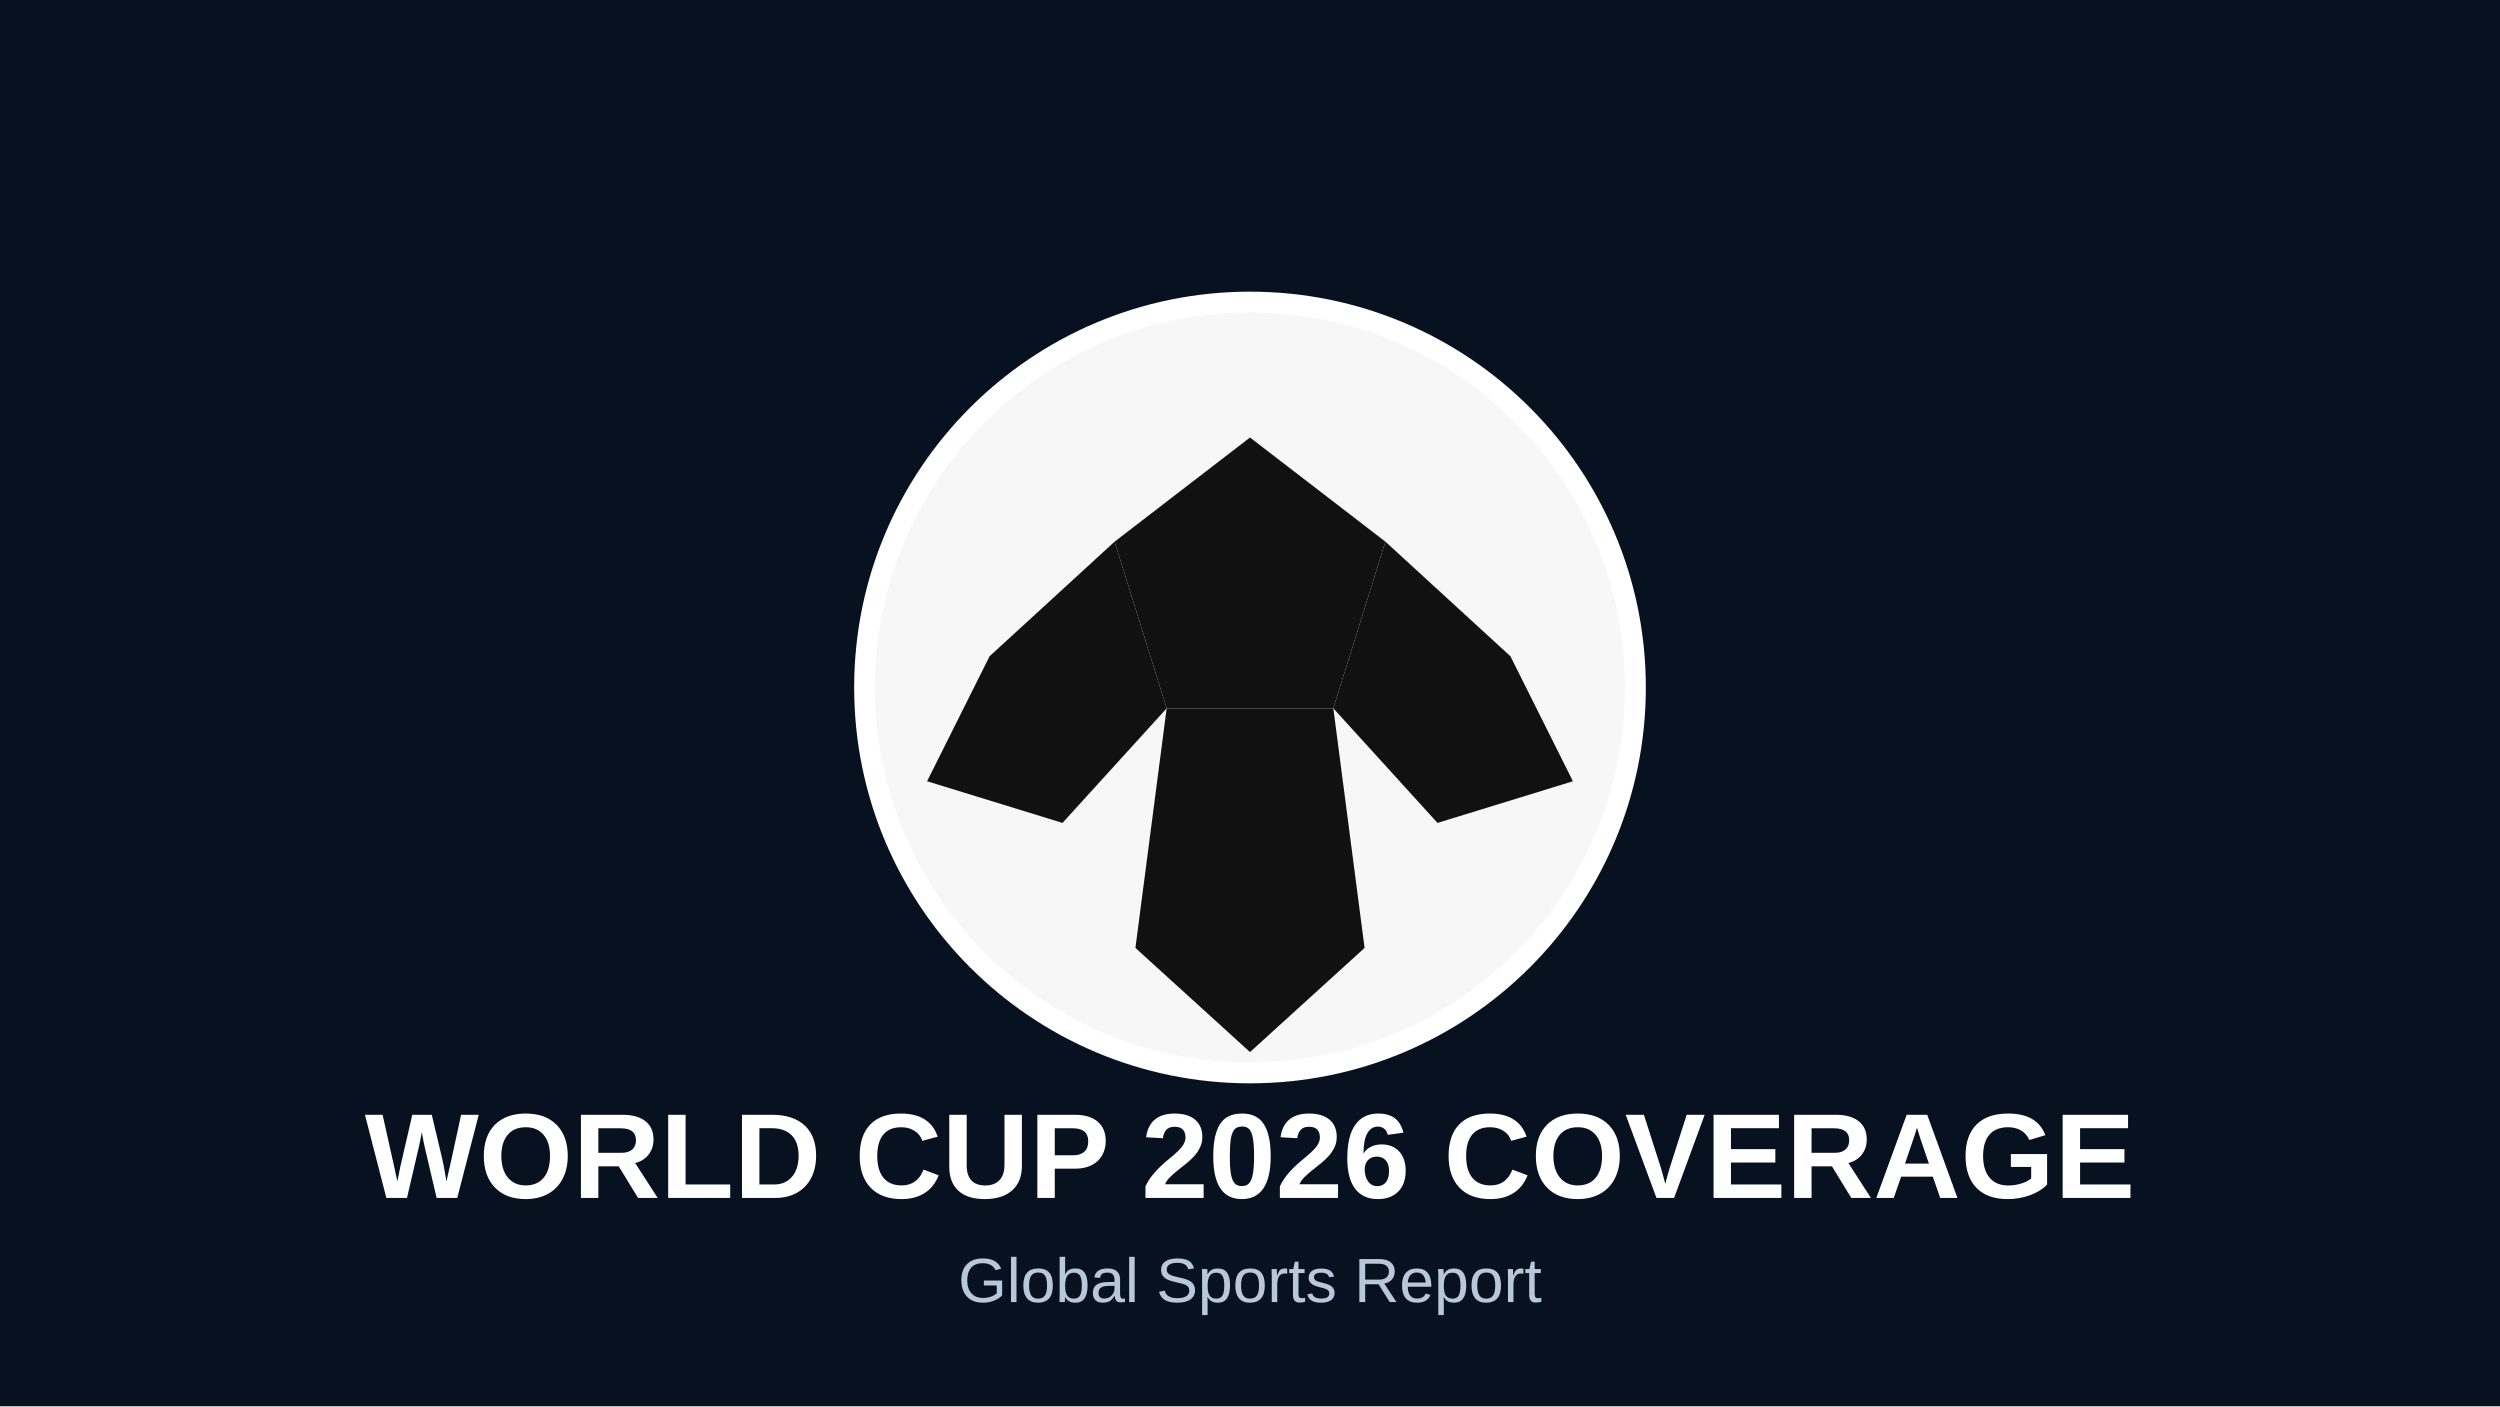
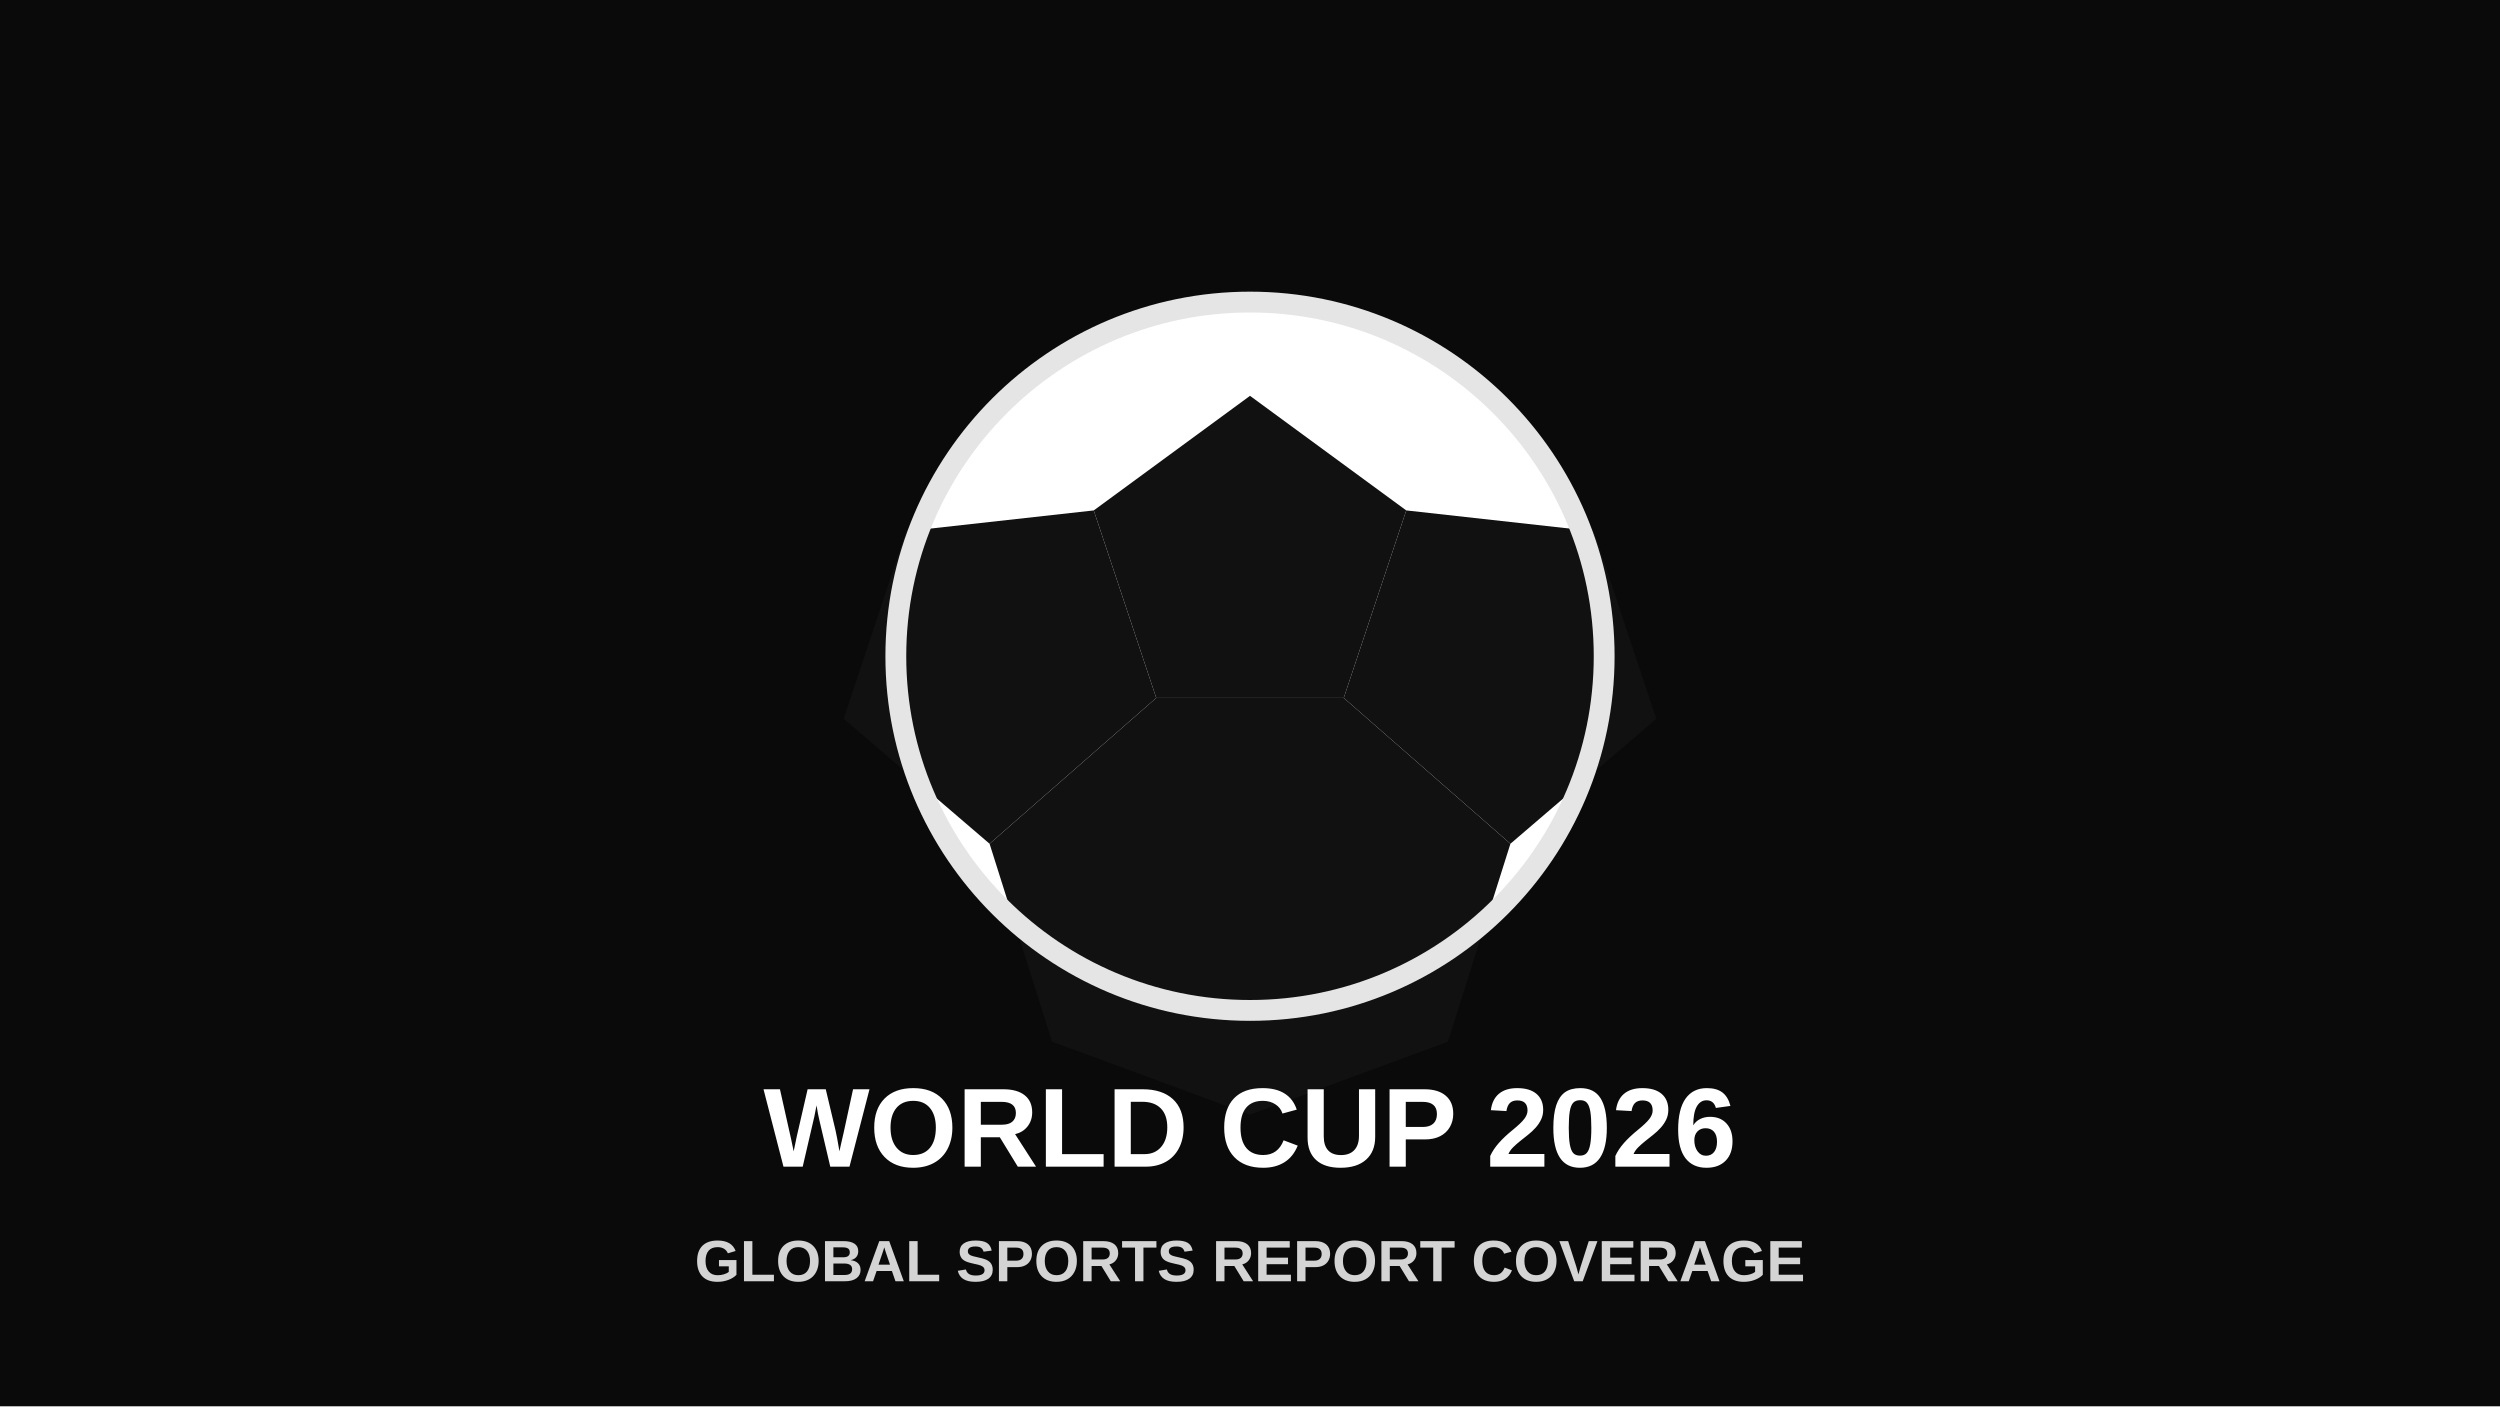
- <svg xmlns="http://www.w3.org/2000/svg" viewBox="0 0 1200 675">
-   <rect width="1200" height="675" fill="#07111f" />
-   <circle cx="600" cy="330" r="185" fill="#f7f7f7" />
-   <polygon points="600,210 665,260 640,340 560,340 535,260" fill="#111" />
-   <polygon points="475,315 535,260 560,340 510,395 445,375" fill="#111" />
-   <polygon points="725,315 665,260 640,340 690,395 755,375" fill="#111" />
-   <polygon points="545,455 560,340 640,340 655,455 600,505" fill="#111" />
-   <circle cx="600" cy="330" r="185" fill="none" stroke="#ffffff" stroke-width="10" />
-   <text x="600" y="575" text-anchor="middle" font-family="Arial, Helvetica, sans-serif" font-size="58" font-weight="700" fill="#ffffff">
-     WORLD CUP 2026 COVERAGE
+ <svg xmlns="http://www.w3.org/2000/svg" viewBox="0 0 1200 675" role="img" aria-label="World Cup 2026 soccer coverage">
+   <rect width="1200" height="675" fill="#0a0a0a" />
+   <circle cx="600" cy="315" r="170" fill="#ffffff" />
+   <path d="M600 190 L675 245 L645 335 L555 335 L525 245 Z" fill="#111111" />
+   <path d="M525 245 L435 255 L405 345 L475 405 L555 335 Z" fill="#111111" />
+   <path d="M675 245 L765 255 L795 345 L725 405 L645 335 Z" fill="#111111" />
+   <path d="M555 335 L475 405 L505 500 L600 535 L695 500 L725 405 L645 335 Z" fill="#111111" />
+   <circle cx="600" cy="315" r="170" fill="none" stroke="#e5e5e5" stroke-width="10" />
+   <text x="600" y="560" text-anchor="middle" font-family="Arial, Helvetica, sans-serif" font-size="54" font-weight="800" fill="#ffffff">
+     WORLD CUP 2026
  </text>
-   <text x="600" y="625" text-anchor="middle" font-family="Arial, Helvetica, sans-serif" font-size="30" fill="#b8c7d9">
-     Global Sports Report
+   <text x="600" y="615" text-anchor="middle" font-family="Arial, Helvetica, sans-serif" font-size="28" font-weight="700" fill="#d4d4d4">
+     GLOBAL SPORTS REPORT COVERAGE
  </text>
</svg>
